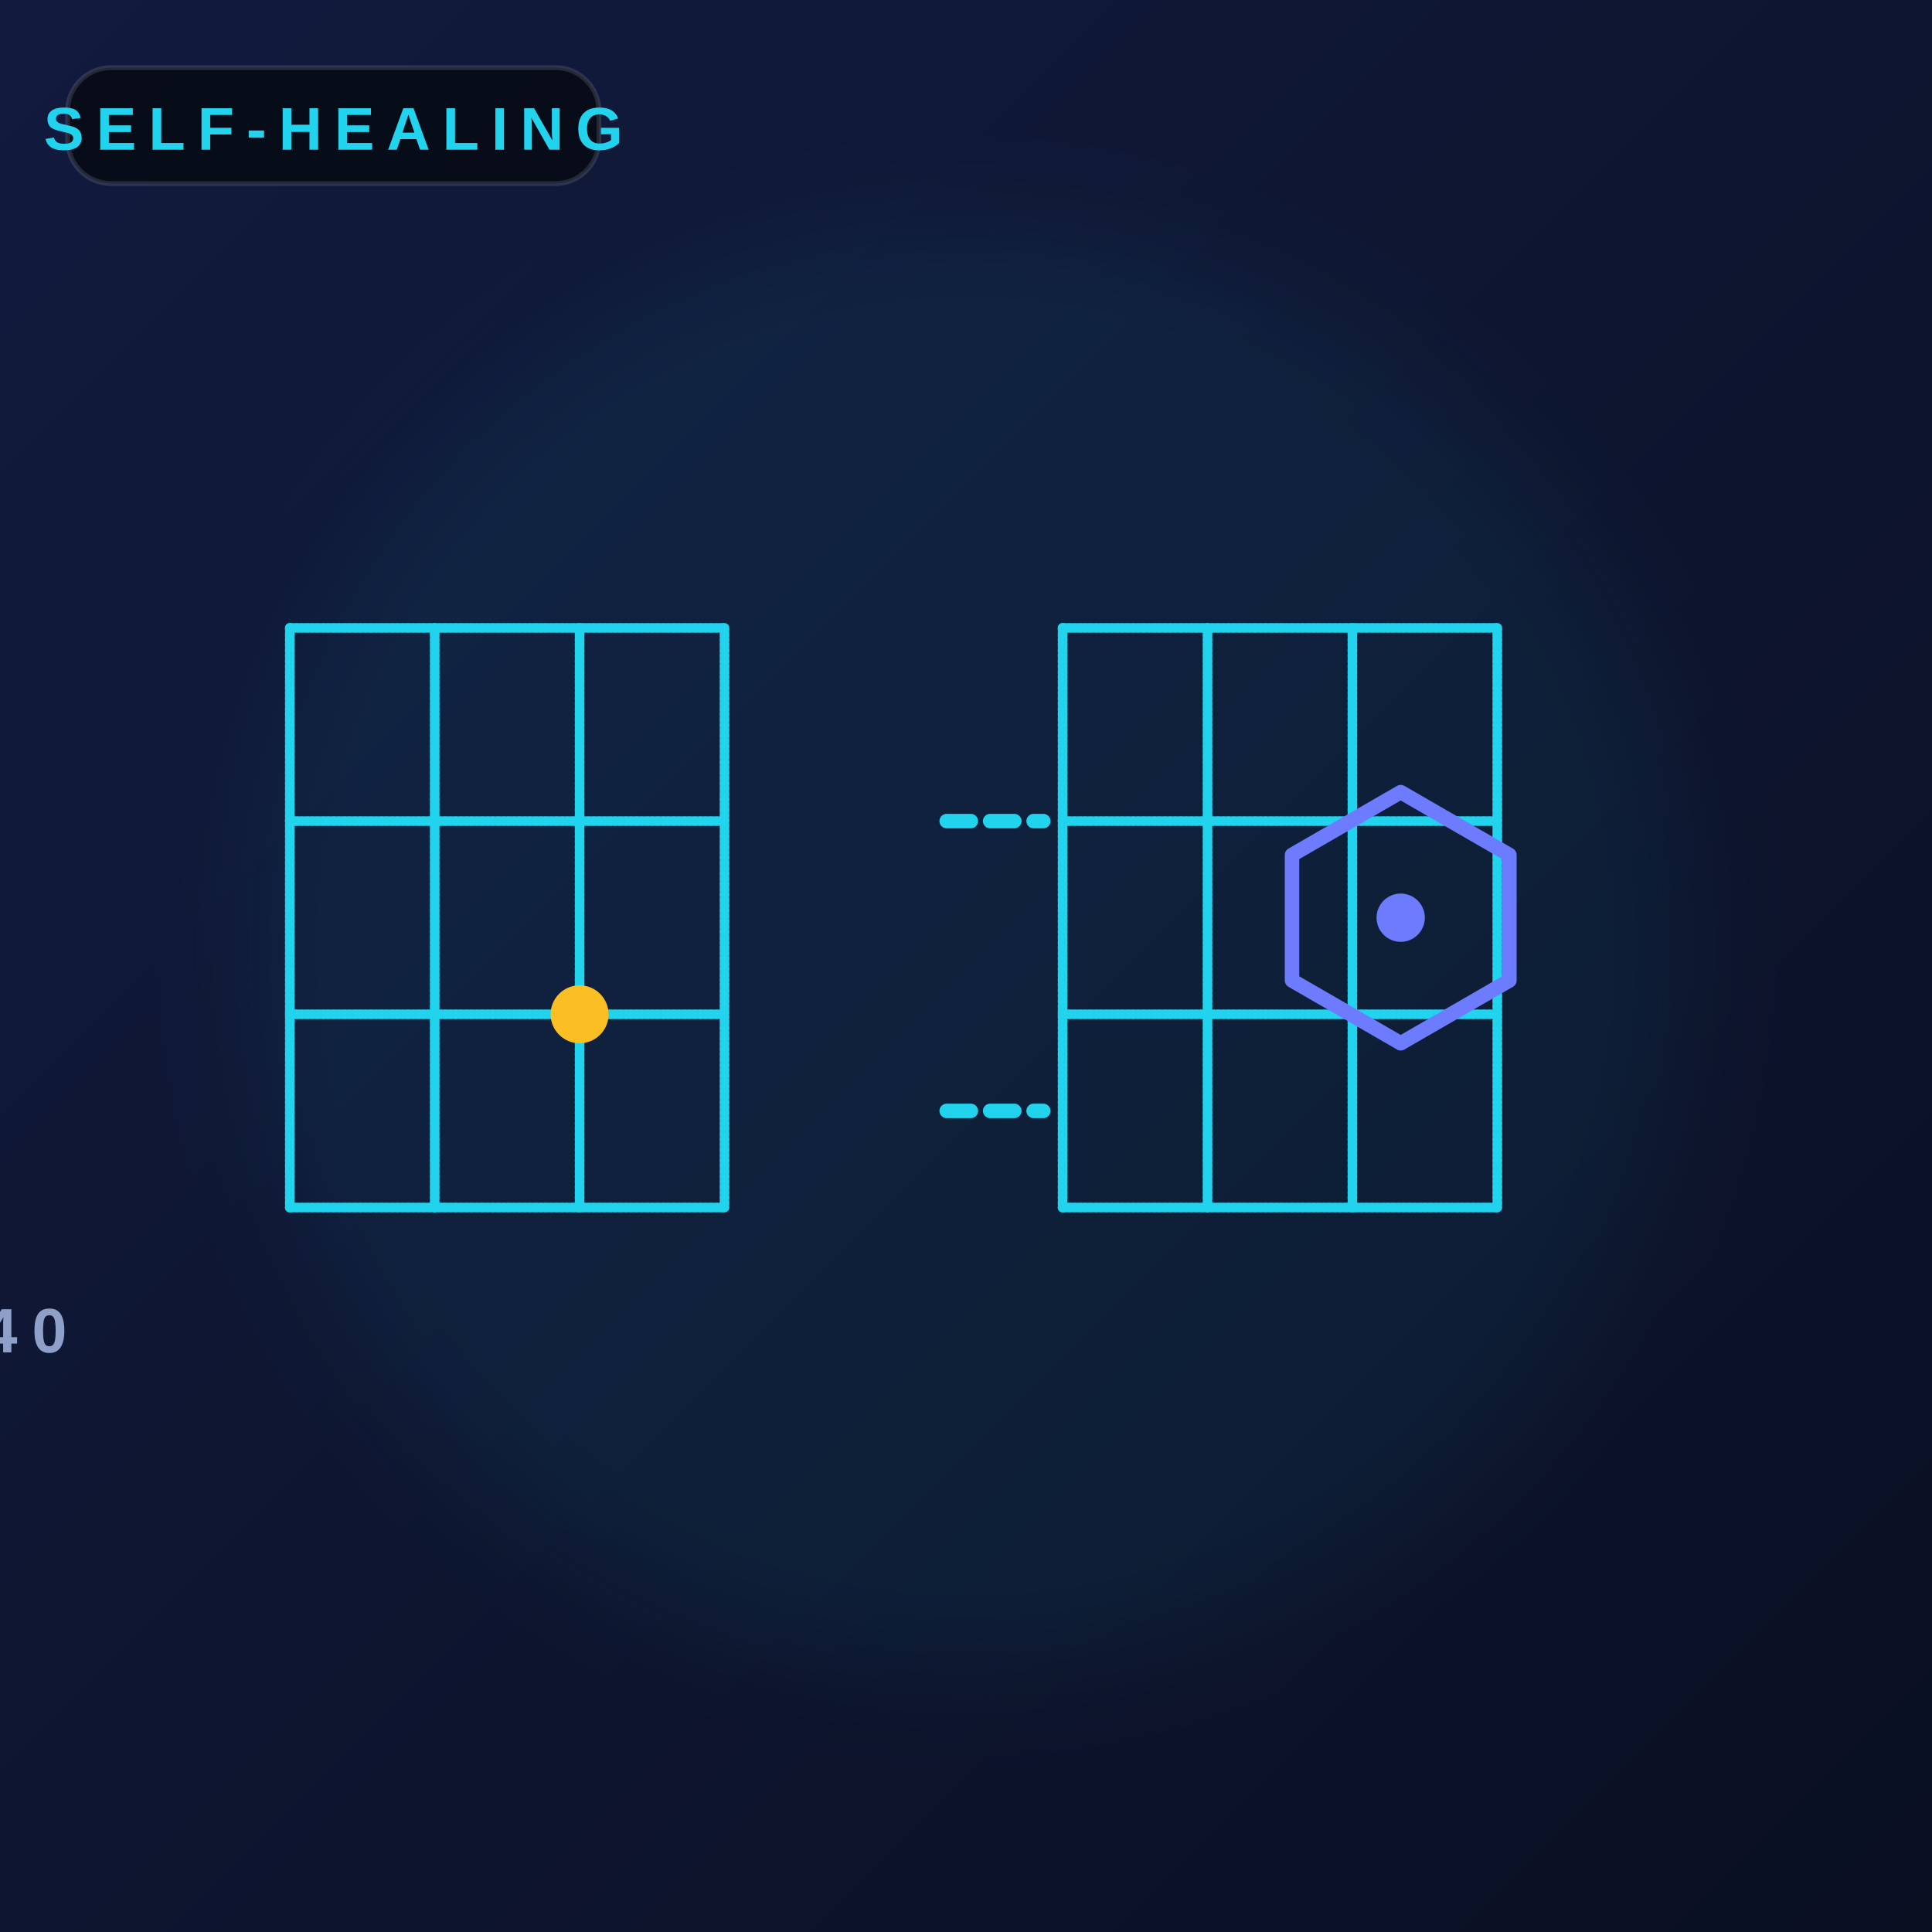
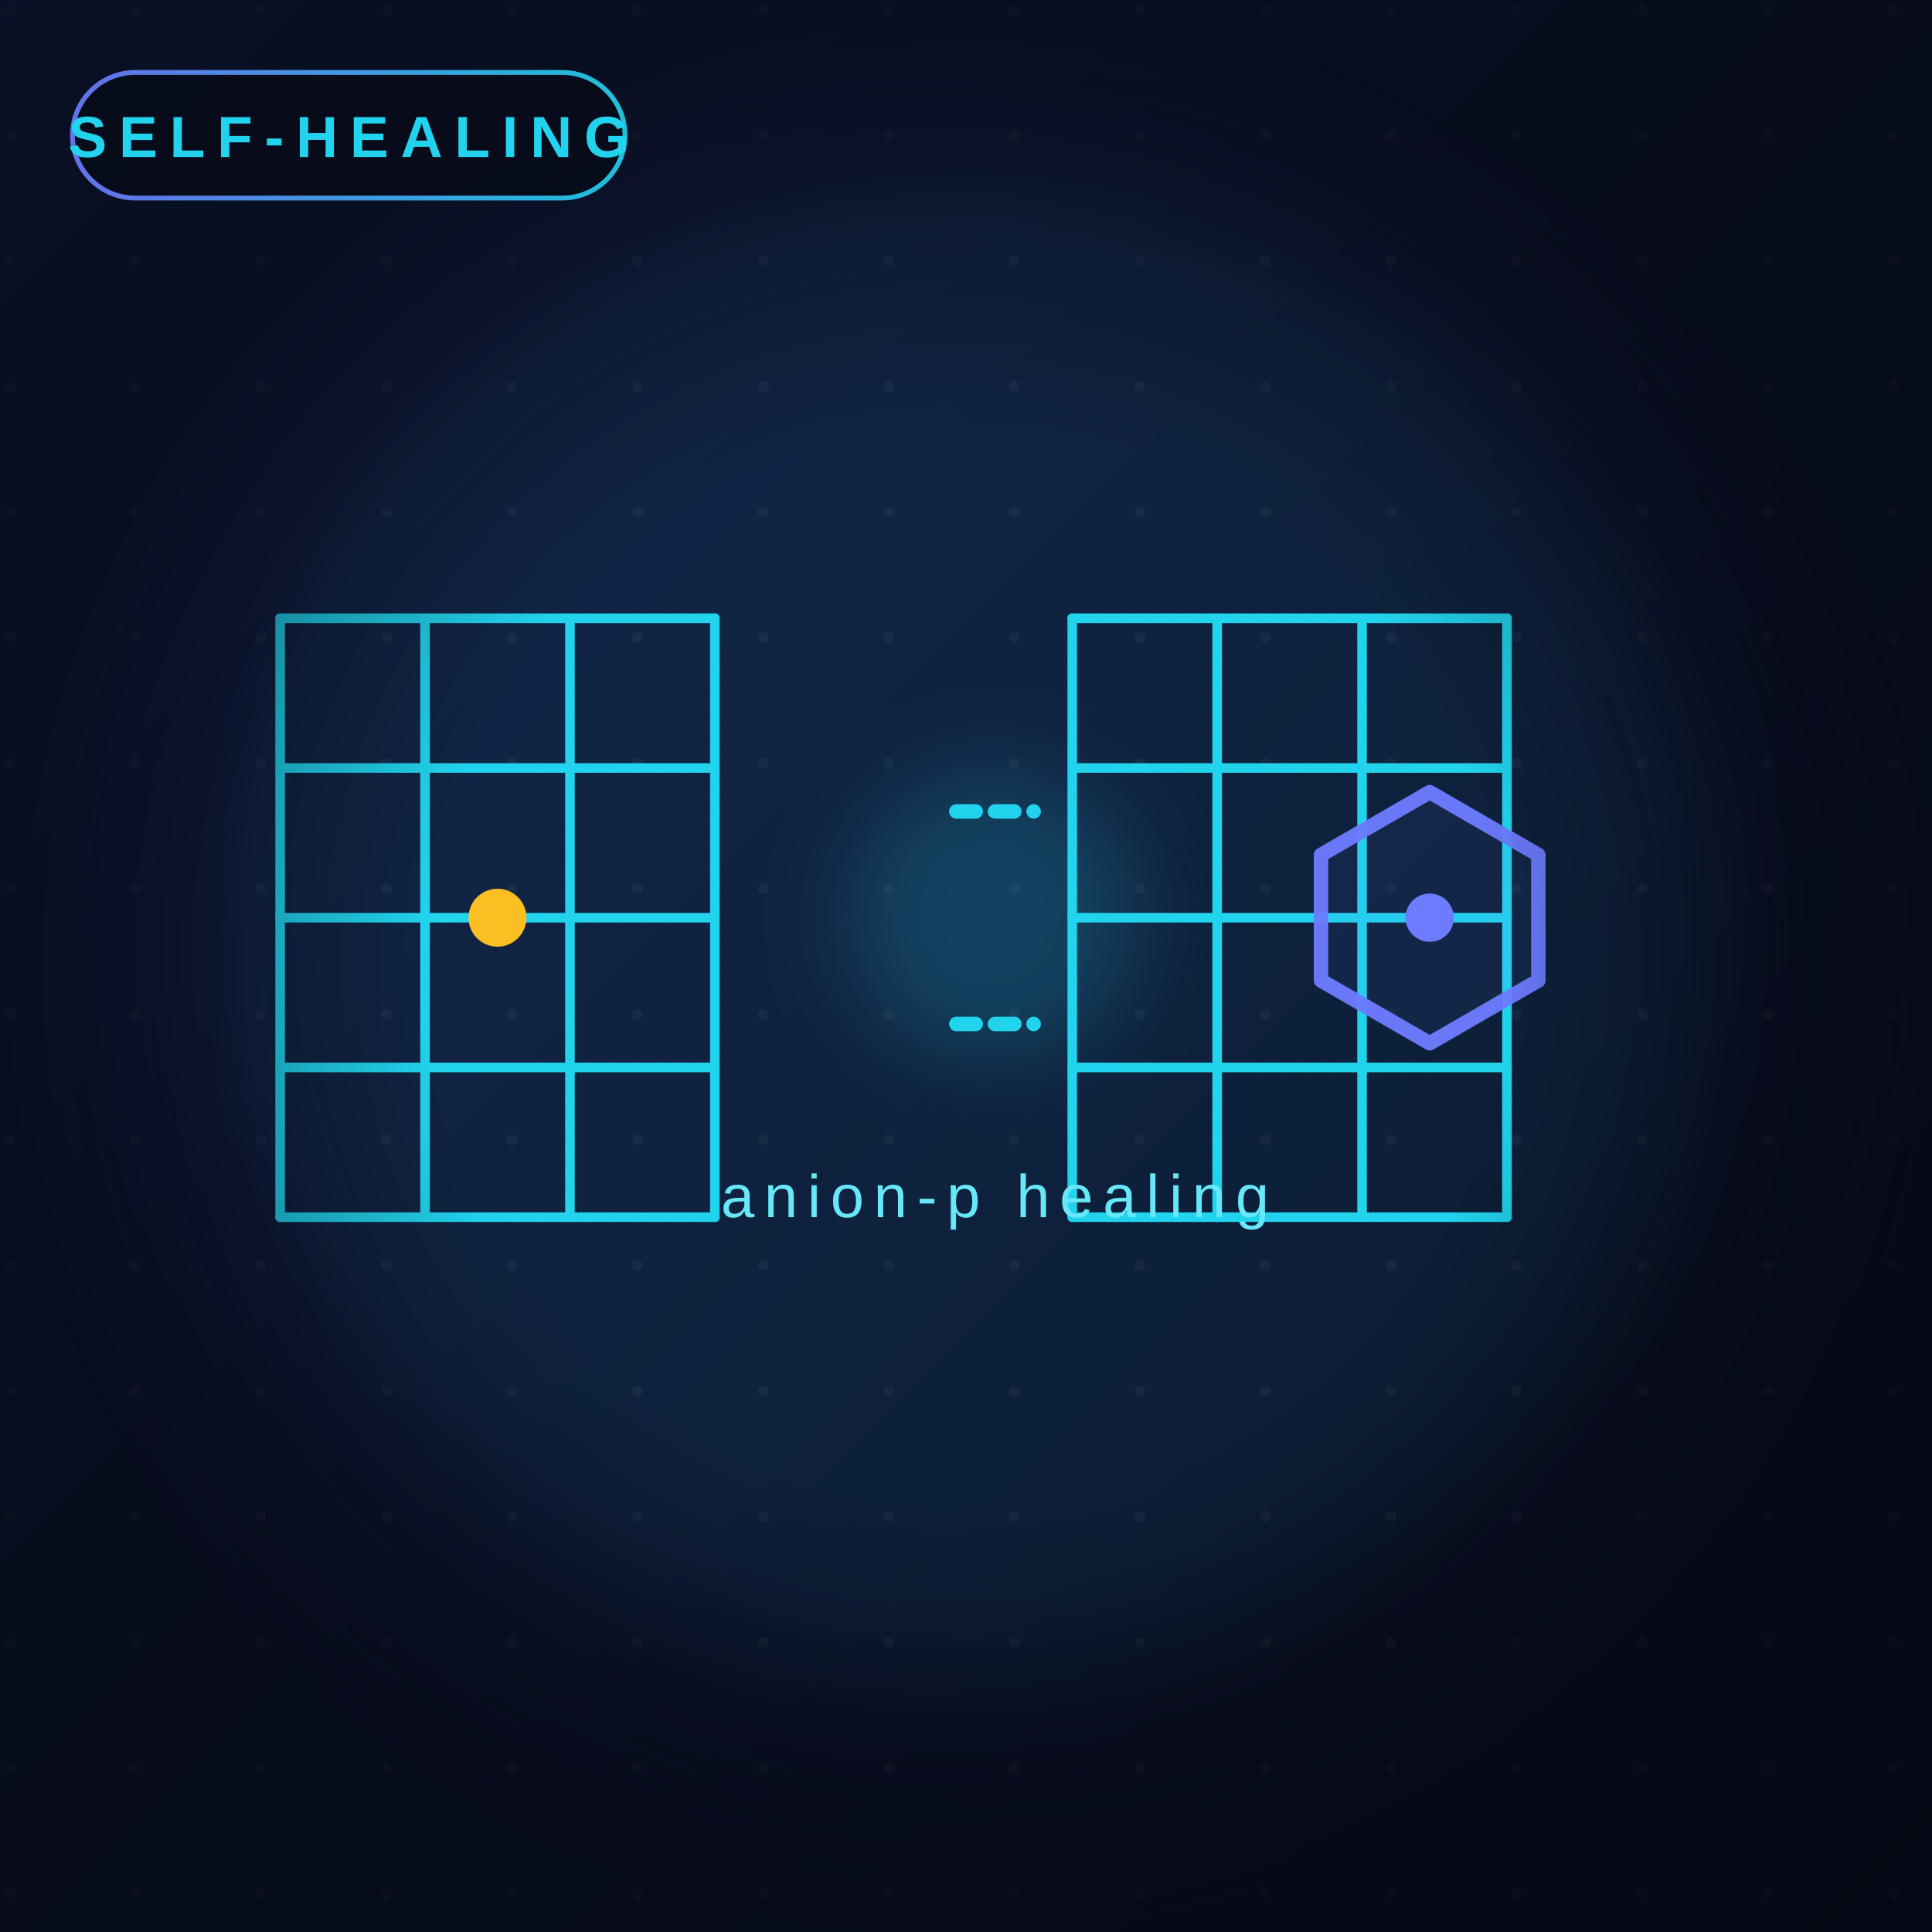
<svg xmlns="http://www.w3.org/2000/svg" viewBox="0 0 400 400" role="img" aria-label="SELF-HEALING schematic">
  <defs>
    <linearGradient id="bg" x1="0" y1="0" x2="1" y2="1">
-       <stop offset="0" stop-color="#111b3e" />
-       <stop offset="1" stop-color="#0a0f22" />
+       <stop offset="0" stop-color="#131e45" />
+       <stop offset="0.55" stop-color="#0d1430" />
+       <stop offset="1" stop-color="#080d1e" />
    </linearGradient>
-     <filter id="f" x="-80%" y="-80%" width="260%" height="260%">
-       <feGaussianBlur stdDeviation="11" />
+     <radialGradient id="core">
+       <stop offset="0" stop-color="#ffffff" stop-opacity="0.95" />
+       <stop offset="1" stop-color="#ffffff" stop-opacity="0" />
+     </radialGradient>
+     <radialGradient id="vig">
+       <stop offset="0.55" stop-color="#000000" stop-opacity="0" />
+       <stop offset="1" stop-color="#04060f" stop-opacity="0.6" />
+     </radialGradient>
+     <linearGradient id="tgb" x1="0" y1="0" x2="1" y2="0">
+       <stop offset="0" stop-color="#6d7cff" />
+       <stop offset="1" stop-color="#22d3ee" />
+     </linearGradient>
+     <pattern id="dots" width="26" height="26" patternUnits="userSpaceOnUse">
+       <circle cx="2" cy="2" r="1.1" fill="#ffffff" opacity="0.045" />
+     </pattern>
+     <filter id="b" x="-80%" y="-80%" width="260%" height="260%">
+       <feGaussianBlur stdDeviation="9" />
    </filter>
  </defs>
  <rect width="400" height="400" fill="url(#bg)" />
-   <circle cx="200" cy="196" r="150" fill="#22d3ee" opacity="0.06" filter="url(#f)" />
-   <g stroke-linecap="round">
-     <line x1="196" y1="170" x2="216" y2="170" stroke="#22d3ee" stroke-opacity="1" stroke-width="3" stroke-linecap="round" stroke-dasharray="5 4" />
-     <line x1="196" y1="230" x2="216" y2="230" stroke="#22d3ee" stroke-opacity="1" stroke-width="3" stroke-linecap="round" stroke-dasharray="5 4" />
-     <line x1="60" y1="130" x2="60" y2="250" stroke="#22d3ee" stroke-opacity="1" stroke-width="2" stroke-linecap="round" stroke-dasharray="0.55" />
-     <line x1="220" y1="130" x2="220" y2="250" stroke="#22d3ee" stroke-opacity="1" stroke-width="2" stroke-linecap="round" stroke-dasharray="0.55" />
-     <line x1="90" y1="130" x2="90" y2="250" stroke="#22d3ee" stroke-opacity="1" stroke-width="2" stroke-linecap="round" stroke-dasharray="0.55" />
-     <line x1="250" y1="130" x2="250" y2="250" stroke="#22d3ee" stroke-opacity="1" stroke-width="2" stroke-linecap="round" stroke-dasharray="0.55" />
-     <line x1="120" y1="130" x2="120" y2="250" stroke="#22d3ee" stroke-opacity="1" stroke-width="2" stroke-linecap="round" stroke-dasharray="0.55" />
-     <line x1="280" y1="130" x2="280" y2="250" stroke="#22d3ee" stroke-opacity="1" stroke-width="2" stroke-linecap="round" stroke-dasharray="0.55" />
-     <line x1="150" y1="130" x2="150" y2="250" stroke="#22d3ee" stroke-opacity="1" stroke-width="2" stroke-linecap="round" stroke-dasharray="0.55" />
-     <line x1="310" y1="130" x2="310" y2="250" stroke="#22d3ee" stroke-opacity="1" stroke-width="2" stroke-linecap="round" stroke-dasharray="0.55" />
-     <line x1="60" y1="130" x2="150" y2="130" stroke="#22d3ee" stroke-opacity="1" stroke-width="2" stroke-linecap="round" stroke-dasharray="0.55" />
-     <line x1="220" y1="130" x2="310" y2="130" stroke="#22d3ee" stroke-opacity="1" stroke-width="2" stroke-linecap="round" stroke-dasharray="0.55" />
-     <line x1="60" y1="170" x2="150" y2="170" stroke="#22d3ee" stroke-opacity="1" stroke-width="2" stroke-linecap="round" stroke-dasharray="0.55" />
-     <line x1="220" y1="170" x2="310" y2="170" stroke="#22d3ee" stroke-opacity="1" stroke-width="2" stroke-linecap="round" stroke-dasharray="0.55" />
-     <line x1="60" y1="210" x2="150" y2="210" stroke="#22d3ee" stroke-opacity="1" stroke-width="2" stroke-linecap="round" stroke-dasharray="0.55" />
-     <line x1="220" y1="210" x2="310" y2="210" stroke="#22d3ee" stroke-opacity="1" stroke-width="2" stroke-linecap="round" stroke-dasharray="0.55" />
-     <line x1="60" y1="250" x2="150" y2="250" stroke="#22d3ee" stroke-opacity="1" stroke-width="2" stroke-linecap="round" stroke-dasharray="0.55" />
-     <line x1="220" y1="250" x2="310" y2="250" stroke="#22d3ee" stroke-opacity="1" stroke-width="2" stroke-linecap="round" stroke-dasharray="0.55" />
-     <circle cx="120" cy="210" r="6" fill="#fbbf24" opacity="1" />
-     <path d="M312.5 203 L290 216 L267.5 203 L267.5 177 L290 164 L312.5 177 Z" fill="none" stroke="#6d7cff" stroke-opacity="1" stroke-width="3" stroke-linejoin="round" />
-     <circle cx="290" cy="190" r="5" fill="#6d7cff" opacity="1" />
-     <text x="anion-p" y="280" font-family="Segoe UI, Arial, sans-serif" font-size="13" font-weight="600" letter-spacing="3" fill="#8fa0c8" text-anchor="middle">240</text>
-   </g>
+   <rect width="400" height="400" fill="url(#dots)" />
+   <circle cx="200" cy="192" r="155" fill="#22d3ee" opacity="0.07" filter="url(#b)" />
+   <line x1="58" y1="128" x2="58" y2="252" stroke="#22d3ee" stroke-opacity="1" stroke-width="2" stroke-linecap="round" stroke-dasharray="0.5" />
+   <line x1="222" y1="128" x2="222" y2="252" stroke="#22d3ee" stroke-opacity="1" stroke-width="2" stroke-linecap="round" stroke-dasharray="0.5" />
+   <line x1="88" y1="128" x2="88" y2="252" stroke="#22d3ee" stroke-opacity="1" stroke-width="2" stroke-linecap="round" stroke-dasharray="0.5" />
+   <line x1="252" y1="128" x2="252" y2="252" stroke="#22d3ee" stroke-opacity="1" stroke-width="2" stroke-linecap="round" stroke-dasharray="0.5" />
+   <line x1="118" y1="128" x2="118" y2="252" stroke="#22d3ee" stroke-opacity="1" stroke-width="2" stroke-linecap="round" stroke-dasharray="0.5" />
+   <line x1="282" y1="128" x2="282" y2="252" stroke="#22d3ee" stroke-opacity="1" stroke-width="2" stroke-linecap="round" stroke-dasharray="0.5" />
+   <line x1="148" y1="128" x2="148" y2="252" stroke="#22d3ee" stroke-opacity="1" stroke-width="2" stroke-linecap="round" stroke-dasharray="0.5" />
+   <line x1="312" y1="128" x2="312" y2="252" stroke="#22d3ee" stroke-opacity="1" stroke-width="2" stroke-linecap="round" stroke-dasharray="0.5" />
+   <line x1="58" y1="128" x2="148" y2="128" stroke="#22d3ee" stroke-opacity="1" stroke-width="2" stroke-linecap="round" stroke-dasharray="0.5" />
+   <line x1="222" y1="128" x2="312" y2="128" stroke="#22d3ee" stroke-opacity="1" stroke-width="2" stroke-linecap="round" stroke-dasharray="0.5" />
+   <line x1="58" y1="159" x2="148" y2="159" stroke="#22d3ee" stroke-opacity="1" stroke-width="2" stroke-linecap="round" stroke-dasharray="0.5" />
+   <line x1="222" y1="159" x2="312" y2="159" stroke="#22d3ee" stroke-opacity="1" stroke-width="2" stroke-linecap="round" stroke-dasharray="0.5" />
+   <line x1="58" y1="190" x2="148" y2="190" stroke="#22d3ee" stroke-opacity="1" stroke-width="2" stroke-linecap="round" stroke-dasharray="0.5" />
+   <line x1="222" y1="190" x2="312" y2="190" stroke="#22d3ee" stroke-opacity="1" stroke-width="2" stroke-linecap="round" stroke-dasharray="0.5" />
+   <line x1="58" y1="221" x2="148" y2="221" stroke="#22d3ee" stroke-opacity="1" stroke-width="2" stroke-linecap="round" stroke-dasharray="0.5" />
+   <line x1="222" y1="221" x2="312" y2="221" stroke="#22d3ee" stroke-opacity="1" stroke-width="2" stroke-linecap="round" stroke-dasharray="0.5" />
+   <line x1="58" y1="252" x2="148" y2="252" stroke="#22d3ee" stroke-opacity="1" stroke-width="2" stroke-linecap="round" stroke-dasharray="0.5" />
+   <line x1="222" y1="252" x2="312" y2="252" stroke="#22d3ee" stroke-opacity="1" stroke-width="2" stroke-linecap="round" stroke-dasharray="0.5" />
+   <circle cx="103" cy="190" r="6" fill="#fbbf24" opacity="1" />
+   <path d="M318.5 203 L296 216 L273.5 203 L273.5 177 L296 164 L318.5 177 Z" fill="#6d7cff" fill-opacity="0.07" stroke="#6d7cff" stroke-opacity="0.95" stroke-width="3" stroke-linejoin="round" />
+   <circle cx="296" cy="190" r="5" fill="#6d7cff" opacity="1" />
+   <line x1="198" y1="168" x2="214" y2="168" stroke="#22d3ee" stroke-opacity="1" stroke-width="3" stroke-linecap="round" stroke-dasharray="4 4" />
+   <line x1="198" y1="212" x2="214" y2="212" stroke="#22d3ee" stroke-opacity="1" stroke-width="3" stroke-linecap="round" stroke-dasharray="4 4" />
+   <circle cx="206" cy="190" r="30" fill="#22d3ee" opacity="0.18" filter="url(#b)" />
+   <text x="206" y="252" font-family="Segoe UI, Arial, sans-serif" font-size="12.5" font-weight="500" letter-spacing="2" fill="#67e8f9" text-anchor="middle">anion-p  healing</text>
+   <rect width="400" height="400" fill="url(#vig)" />
  <g>
-     <rect x="14" y="14" rx="9" width="110" height="24" fill="#060913" opacity="0.85" stroke="#ffffff" stroke-opacity="0.14" />
-     <text x="69" y="31" font-family="Segoe UI, Arial, sans-serif" font-size="12.5" font-weight="700" letter-spacing="2.5" fill="#22d3ee" text-anchor="middle">SELF-HEALING</text>
+     <rect x="15" y="15" rx="13" width="114.4" height="26" fill="#070b1a" opacity="0.9" stroke="url(#tgb)" stroke-width="1" />
+     <text x="72.2" y="32.5" font-family="Segoe UI, Arial, sans-serif" font-size="12" font-weight="700" letter-spacing="2.5" fill="#22d3ee" text-anchor="middle">SELF-HEALING</text>
  </g>
</svg>
